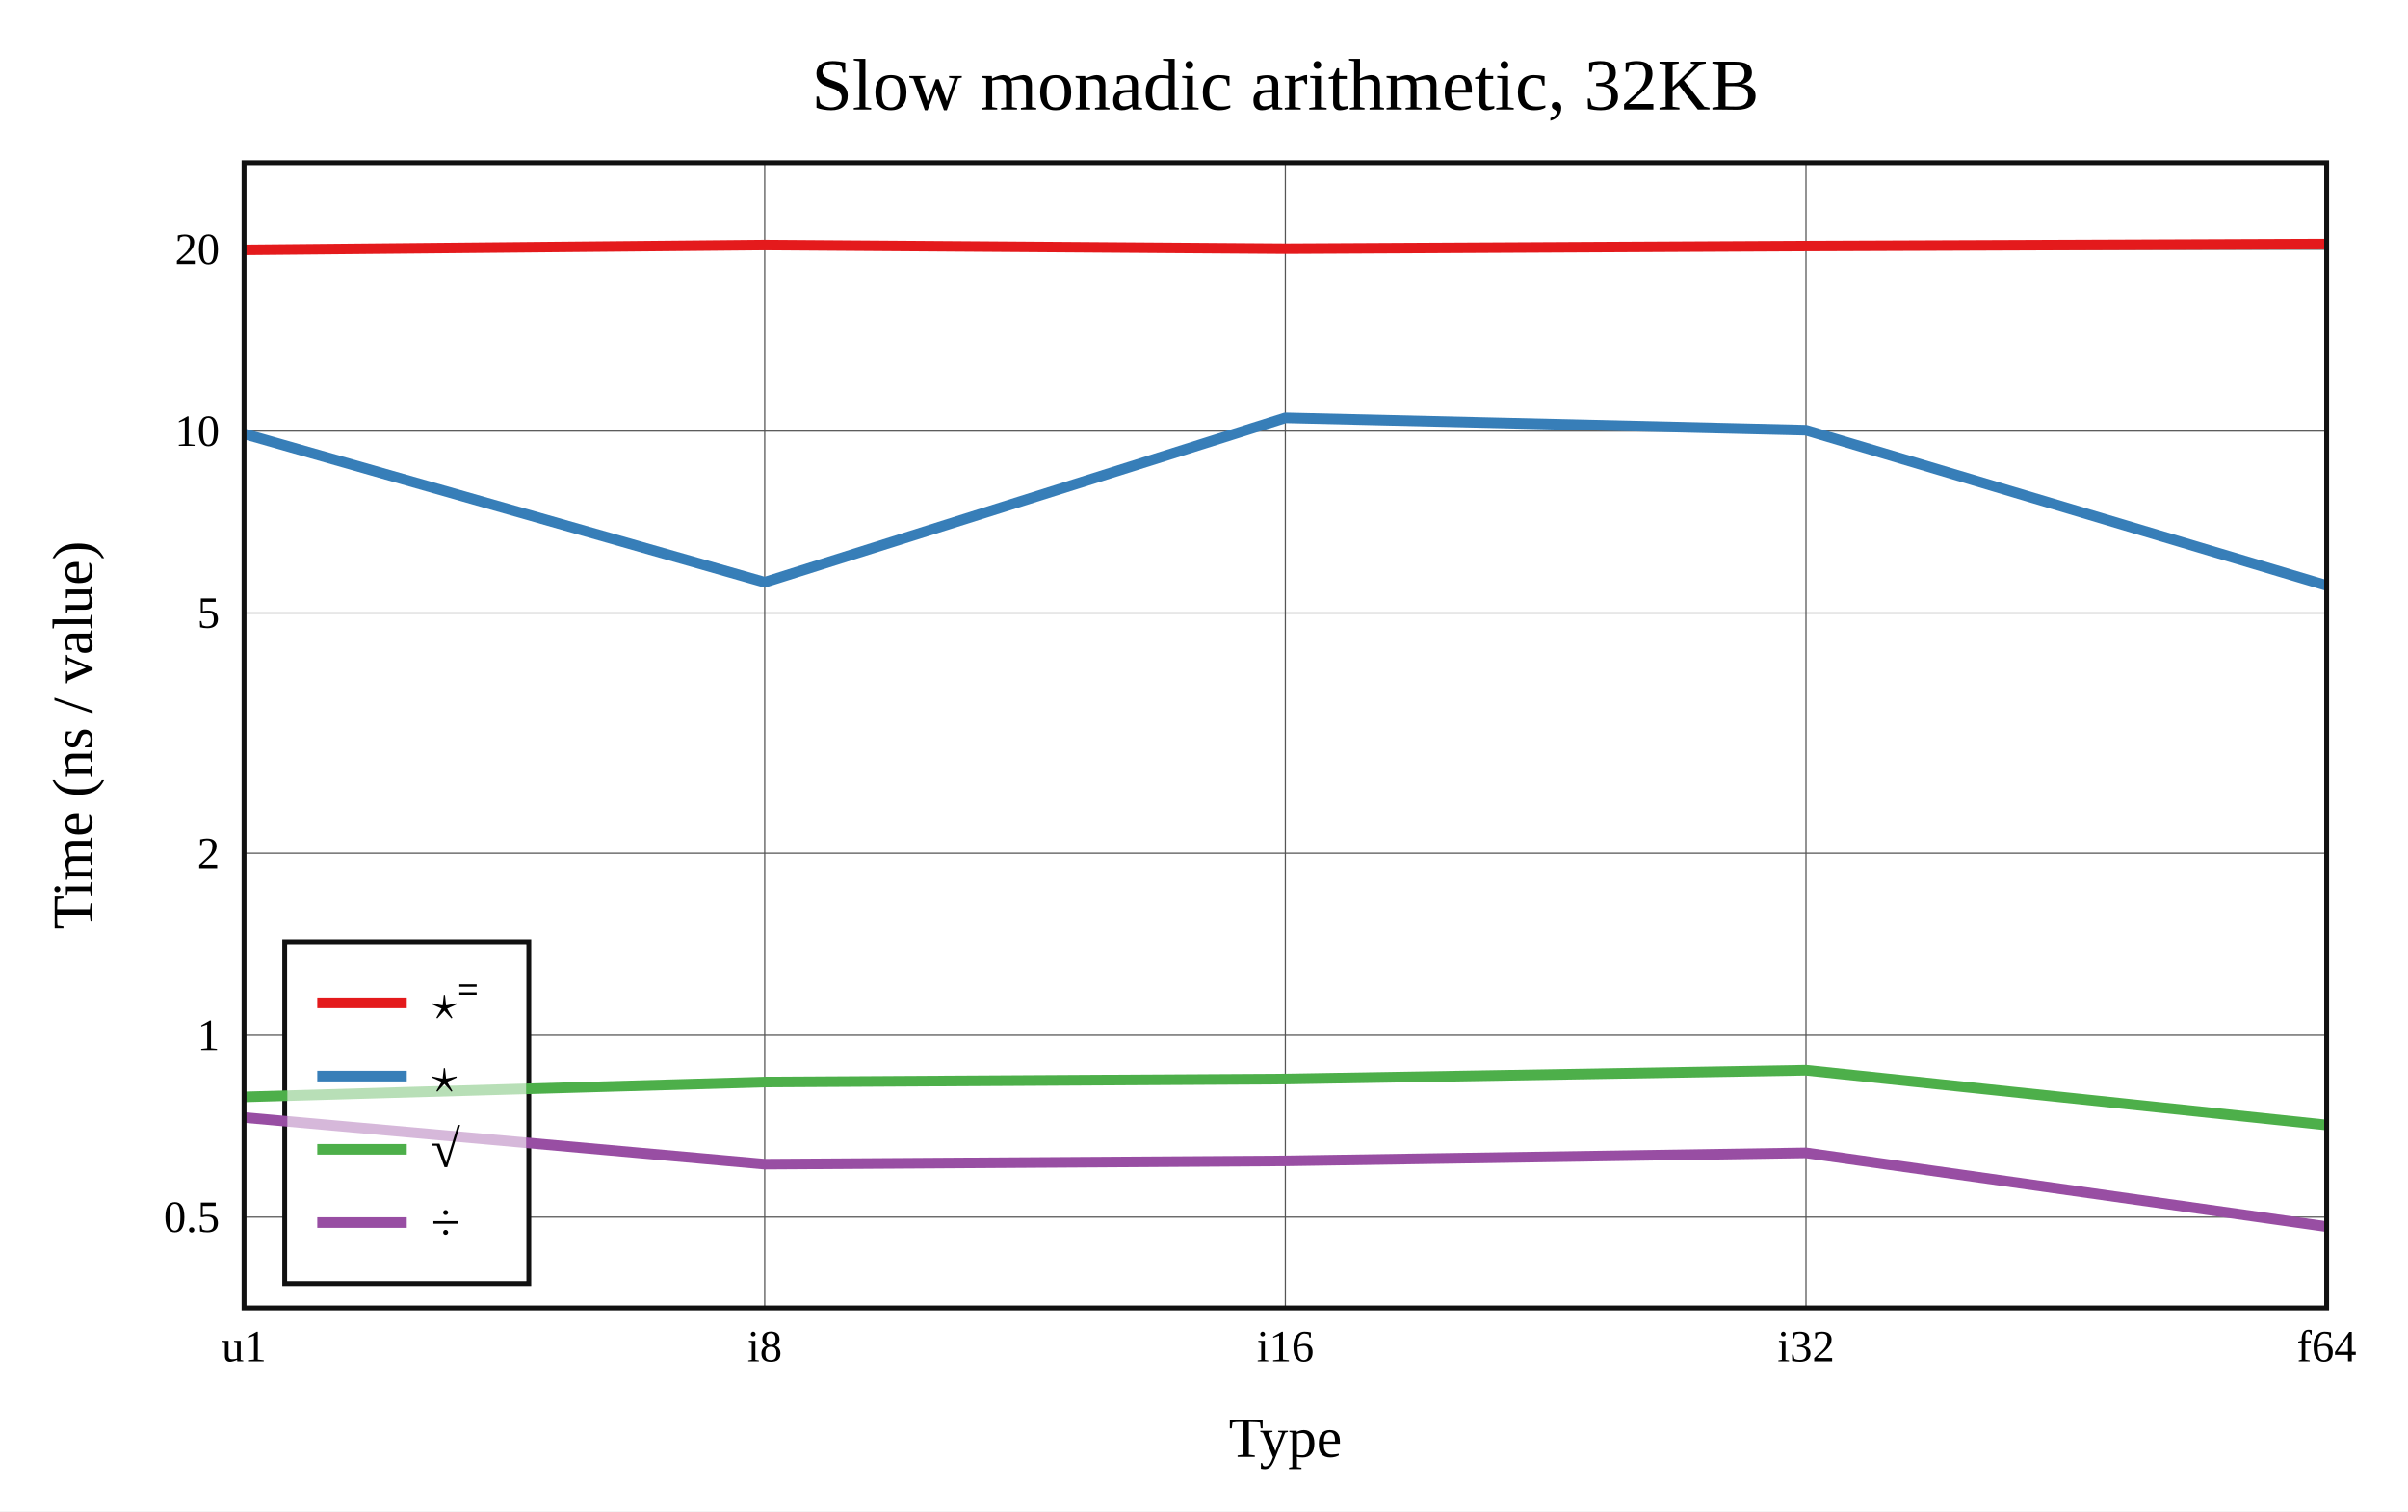
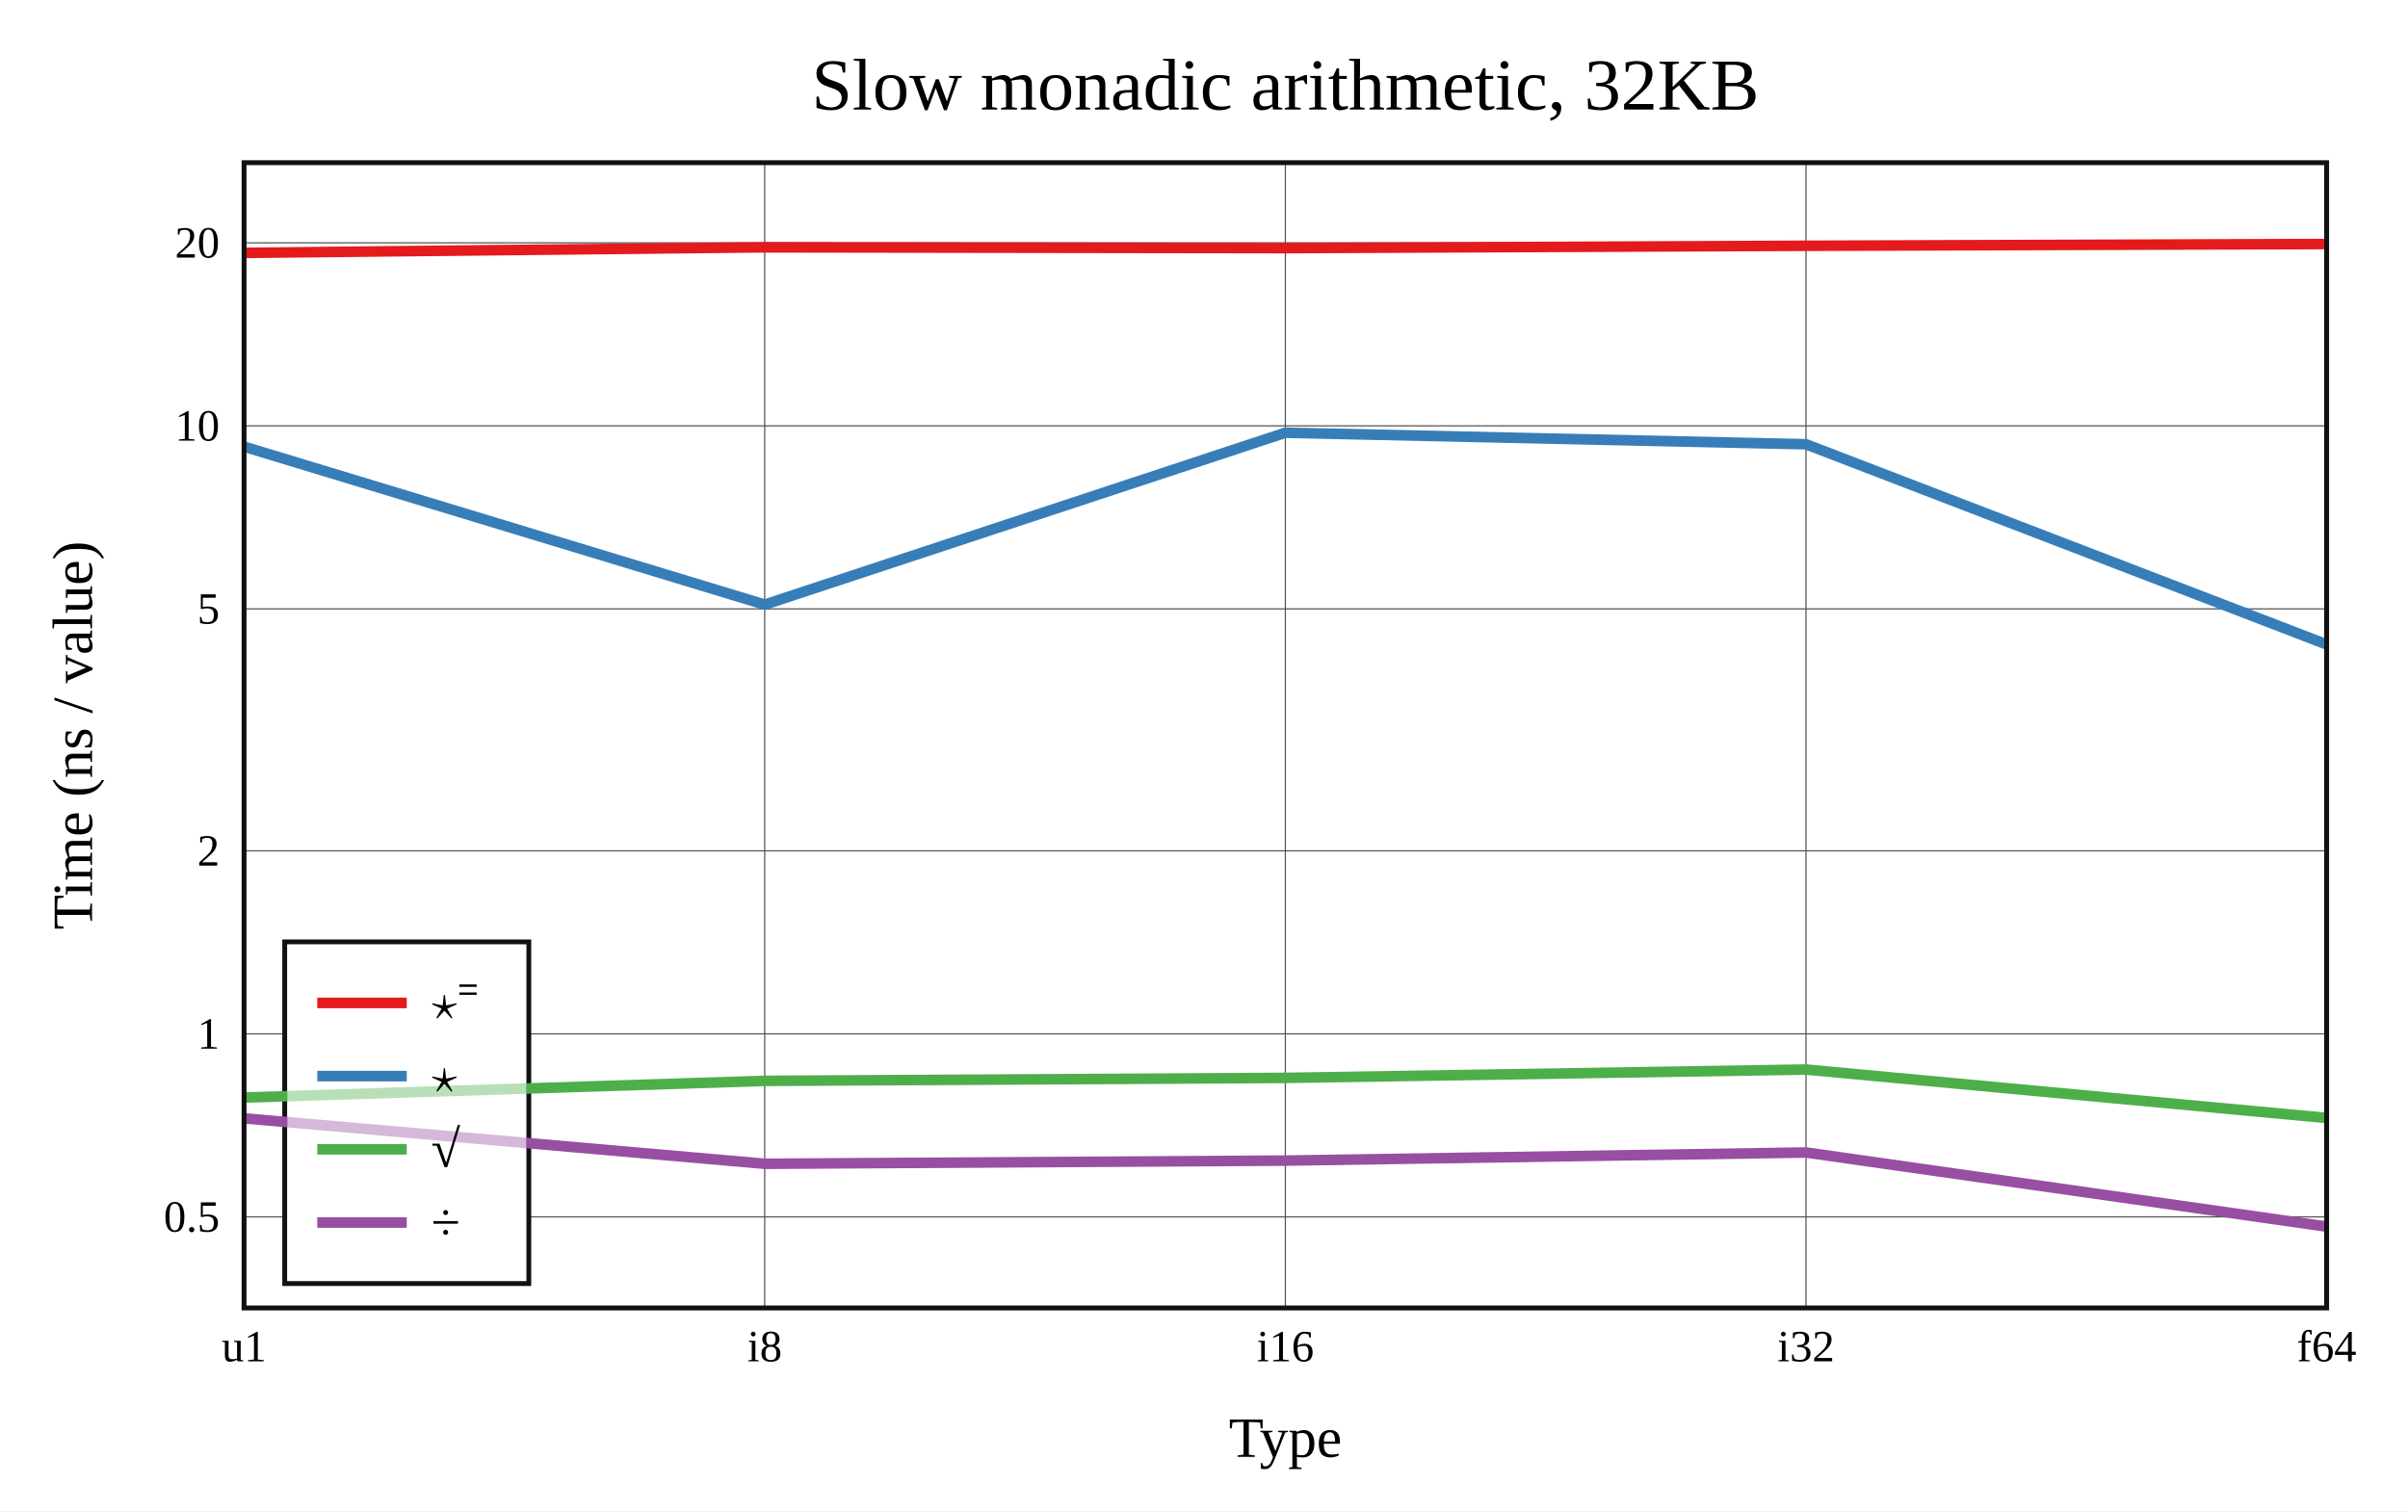
<svg xmlns="http://www.w3.org/2000/svg" viewBox="-60 -40 592 371.6" height="557.4" width="888">
  <g stroke-width="2.6" font-size="14px" text-anchor="middle">
    <defs>
      <clipPath id="clip">
        <rect x="0" y="0" width="512" height="281.6" />
      </clipPath>
    </defs>
    <rect fill="white" x="-60" y="-40" width="592" height="371.6" />
    <text dy="0.33em" font-size="18px" x="256" y="-19">Slow monadic arithmetic, 32KB</text>
    <text dy="0.33em" x="256" y="313.6">Type</text>
    <text dy="0.33em" transform="rotate(-90)" x="-140.8" y="-42">Time (ns / value)</text>
    <g stroke-width="0.3" stroke="#555">
      <path d="M128 0v281.6" />
      <path d="M256 0v281.6" />
      <path d="M384 0v281.6" />
-       <path d="M0 259.262h512" />
-       <path d="M0 214.548h512" />
-       <path d="M0 169.834h512" />
-       <path d="M0 110.725h512" />
-       <path d="M0 66.011h512" />
-       <path d="M0 21.297h512" />
+       <path d="M0 259.21h512" />
+       <path d="M0 214.207h512" />
+       <path d="M0 169.204h512" />
+       <path d="M0 109.714h512" />
+       <path d="M0 64.711h512" />
+       <path d="M0 19.709h512" />
    </g>
    <g font-size="11px">
      <text dy="0.33em" x="0" y="291.1">u1</text>
      <text dy="0.33em" x="128" y="291.1">i8</text>
      <text dy="0.33em" x="256" y="291.1">i16</text>
      <text dy="0.33em" x="384" y="291.1">i32</text>
      <text dy="0.33em" x="512" y="291.1">f64</text>
      <g text-anchor="end">
-         <text dy="0.33em" x="-6" y="259.262">0.5</text>
-         <text dy="0.33em" x="-6" y="214.548">1</text>
-         <text dy="0.33em" x="-6" y="169.834">2</text>
-         <text dy="0.33em" x="-6" y="110.725">5</text>
-         <text dy="0.33em" x="-6" y="66.011">10</text>
-         <text dy="0.33em" x="-6" y="21.297">20</text>
+         <text dy="0.33em" x="-6" y="259.21">0.5</text>
+         <text dy="0.33em" x="-6" y="214.207">1</text>
+         <text dy="0.33em" x="-6" y="169.204">2</text>
+         <text dy="0.33em" x="-6" y="109.714">5</text>
+         <text dy="0.33em" x="-6" y="64.711">10</text>
+         <text dy="0.33em" x="-6" y="19.709">20</text>
      </g>
    </g>
    <rect stroke-width="1.2" stroke="#111" fill="white" transform="translate(10,191.6)" x="0" y="0" width="60" height="84" />
    <g clip-path="url(#clip)" fill="none" stroke-linecap="round" stroke-linejoin="round">
-       <path stroke="#e41a1c" d="M0 21.439L128 20.247L256 21.145L384 20.495L512 20" />
-       <path stroke="#377eb8" d="M0 66.689L128 103.157L256 62.736L384 65.781L512 103.96" />
-       <path stroke="#4daf4a" d="M0 229.709L128 226.049L256 225.319L384 223.159L512 236.618" />
-       <path stroke="#984ea3" d="M0 234.769L128 246.25L256 245.442L384 243.473L512 261.6" />
+       <path stroke="#e41a1c" d="M0 22.18L128 20.813L256 21.008L384 20.432L512 20" />
+       <path stroke="#377eb8" d="M0 69.821L128 108.665L256 66.401L384 69.234L512 118.459" />
+       <path stroke="#4daf4a" d="M0 229.876L128 225.765L256 225.036L384 222.984L512 234.885" />
+       <path stroke="#984ea3" d="M0 234.983L128 246.155L256 245.371L384 243.378L512 261.6" />
    </g>
    <rect stroke-width="1.2" stroke="#111" fill="none" x="0" y="0" width="512" height="281.6" />
    <g transform="translate(10,191.6)" text-anchor="start" font-size="13px">
      <rect fill="white" opacity="0.6" x="0.65" y="0.65" width="58.7" height="82.7" />
      <path stroke="#e41a1c" d="M8 15h22" />
      <path stroke="#377eb8" d="M8 33h22" />
      <path stroke="#4daf4a" d="M8 51h22" />
      <path stroke="#984ea3" d="M8 69h22" />
      <text dy="0.33em" x="36" y="15">⋆⁼</text>
      <text dy="0.33em" x="36" y="33">⋆</text>
      <text dy="0.33em" x="36" y="51">√</text>
      <text dy="0.33em" x="36" y="69">÷</text>
    </g>
  </g>
</svg>
